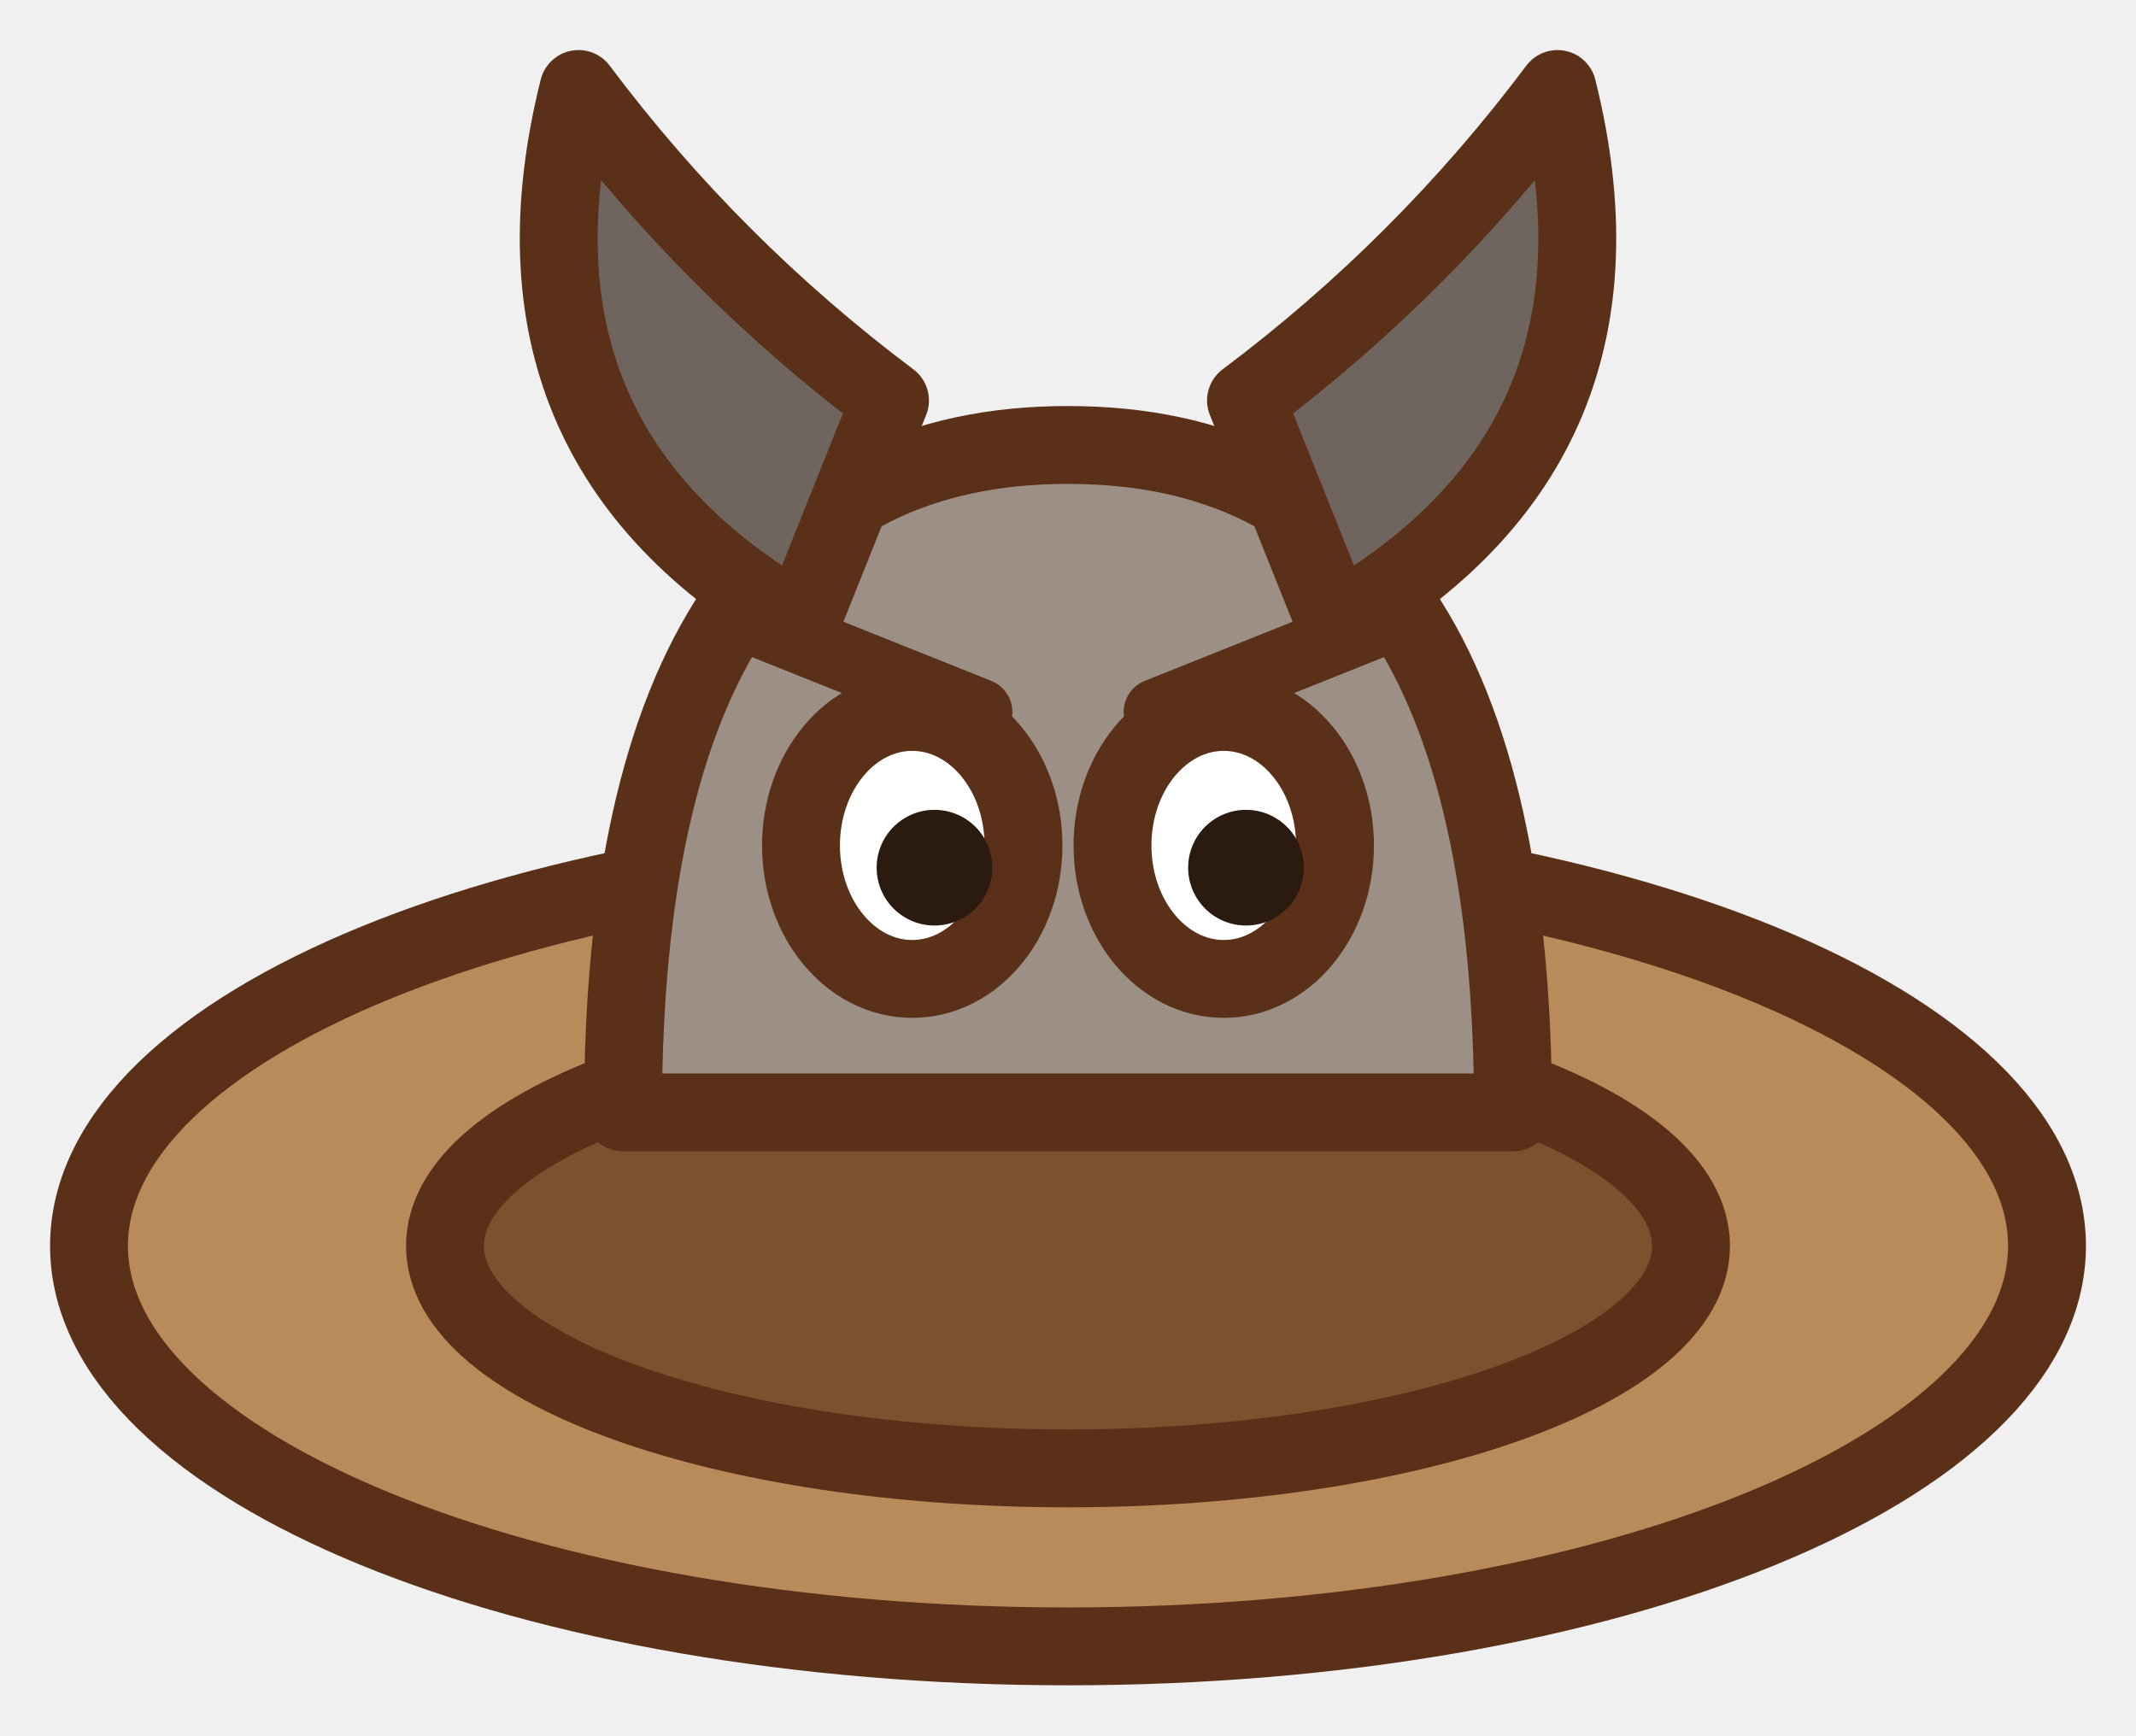
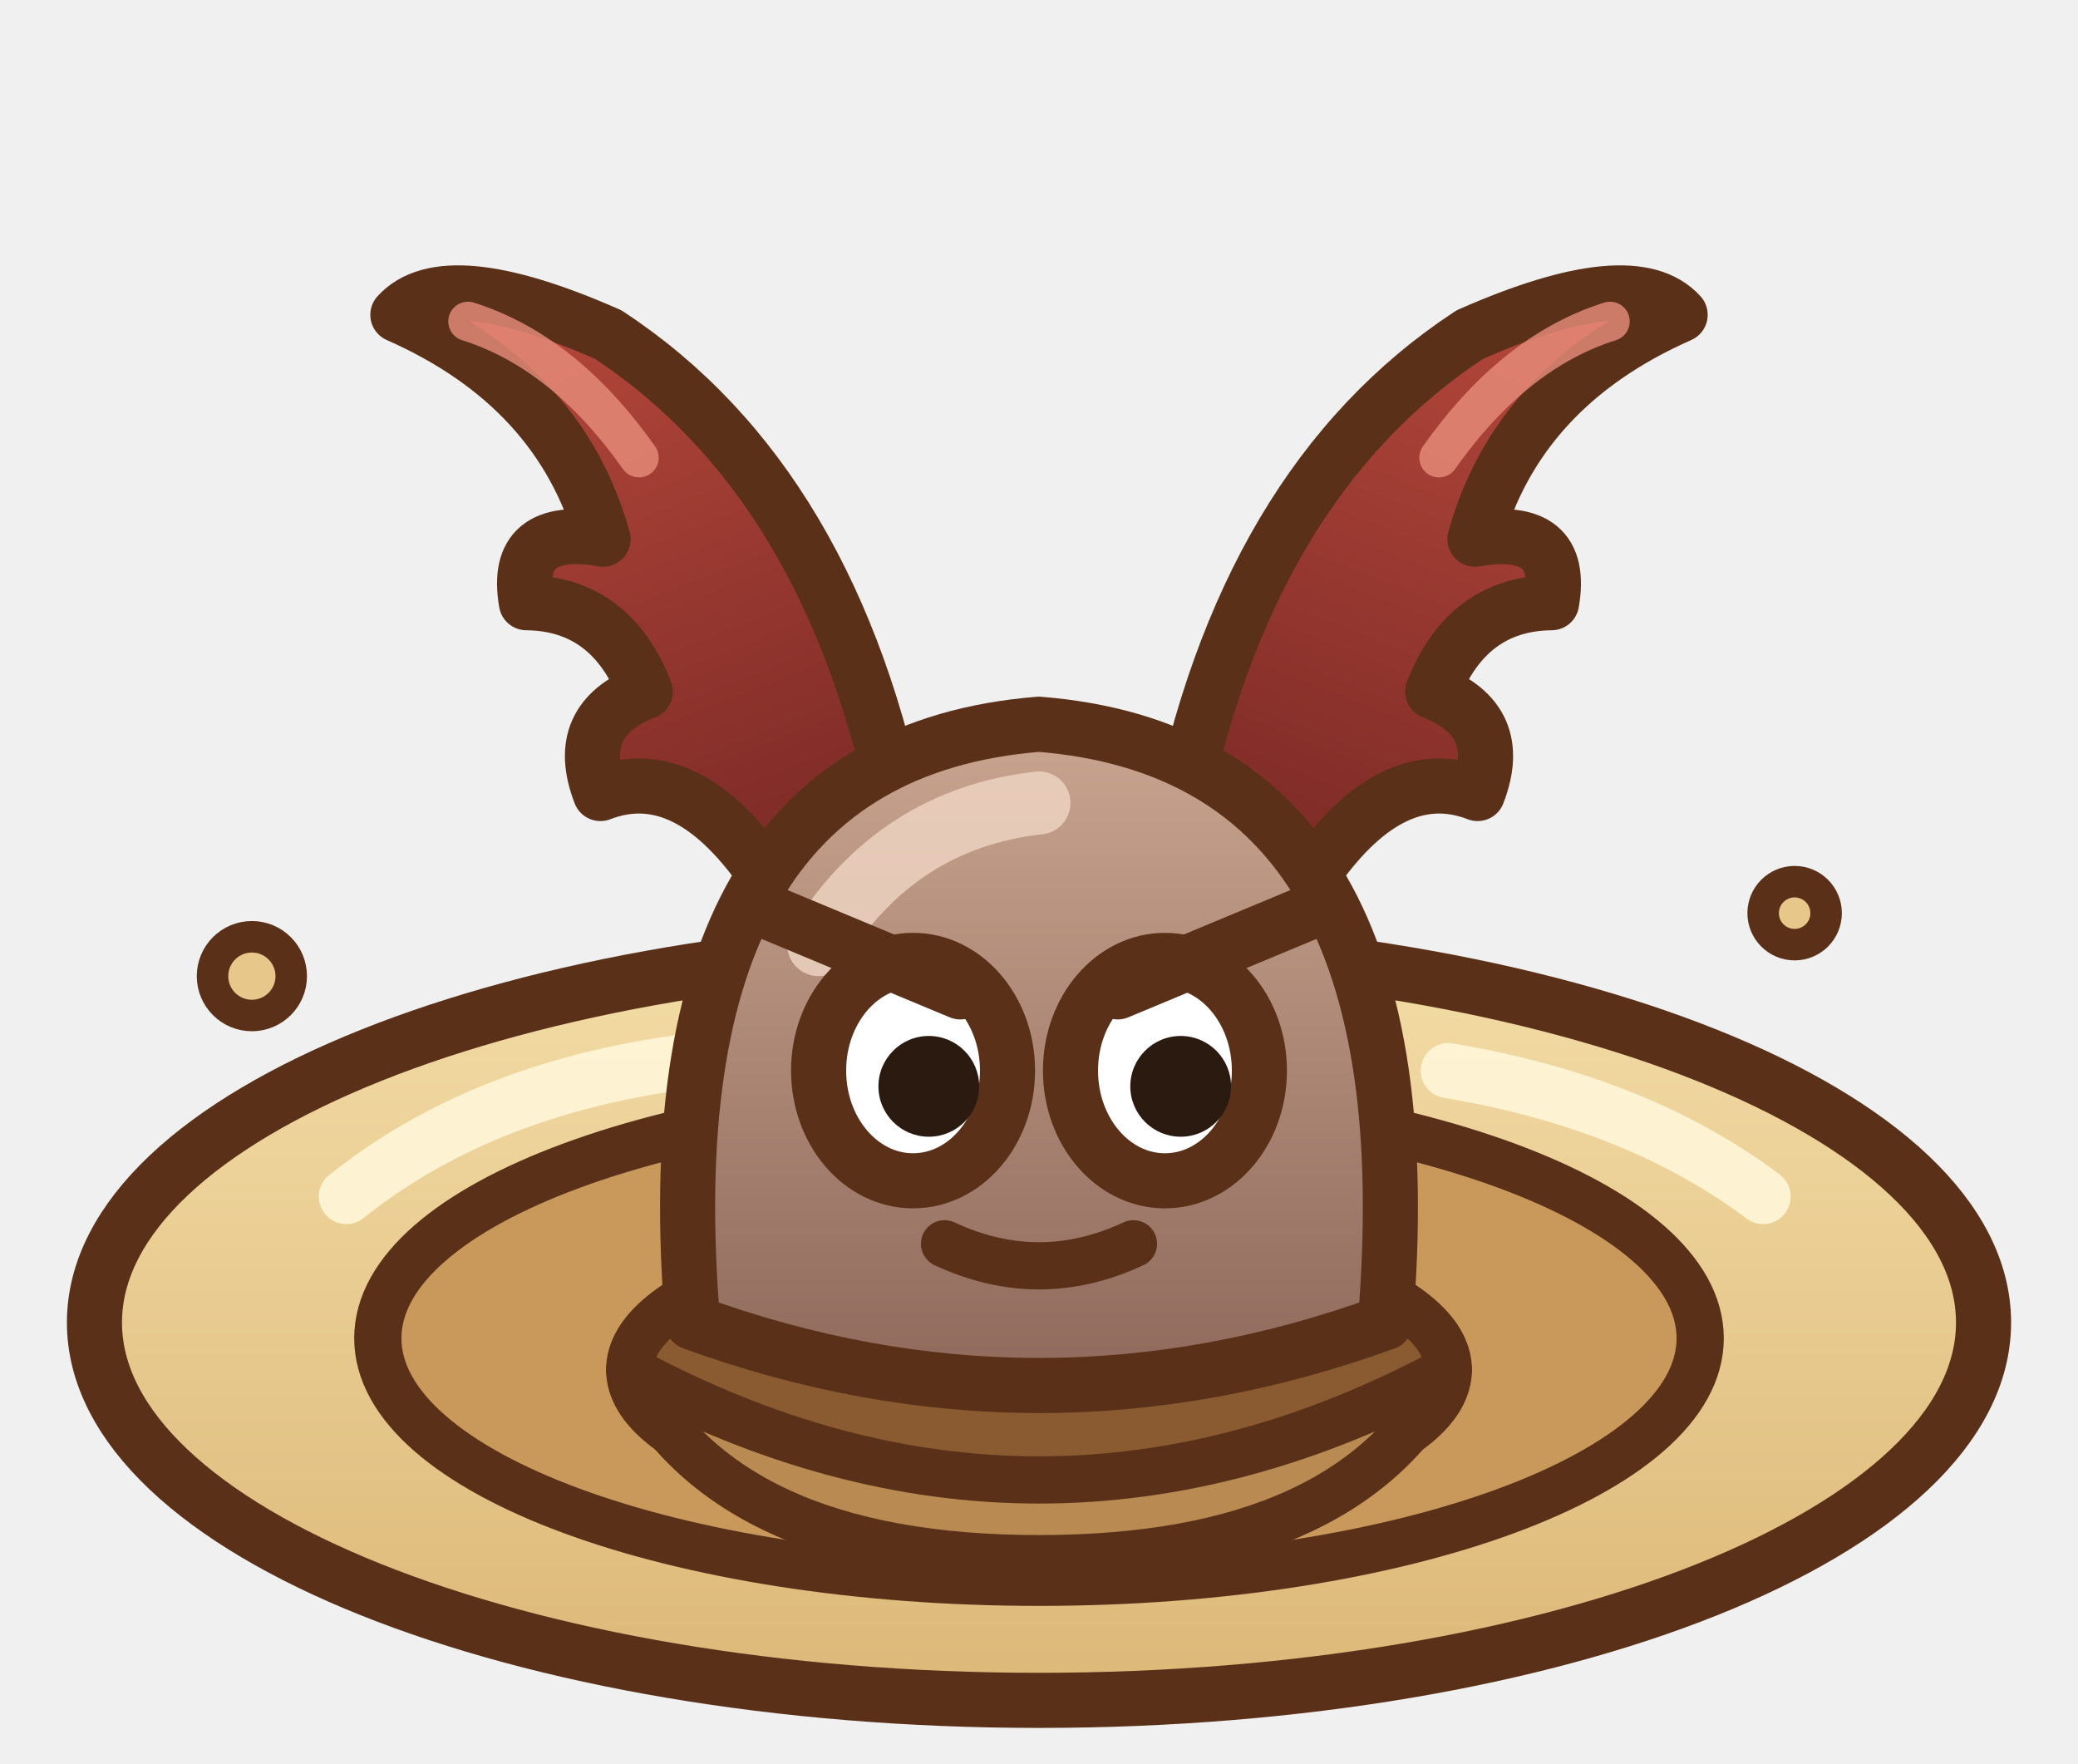
- <svg xmlns="http://www.w3.org/2000/svg" viewBox="-48 -64 96 78" width="96" height="78">
+ <svg xmlns="http://www.w3.org/2000/svg" viewBox="-66 -92 132 112" width="132" height="112">
  <defs>
-     <linearGradient id="sky" x1="0" y1="0" x2="0" y2="1">
-       <stop offset="0" stop-color="#cdeffd" />
-       <stop offset="1" stop-color="#eaf8d8" />
+     <linearGradient id="sand" x1="0" y1="0" x2="0" y2="1">
+       <stop offset="0" stop-color="#f3dca6" />
+       <stop offset="1" stop-color="#dcb878" />
    </linearGradient>
-     <linearGradient id="antBody" x1="0" y1="0" x2="0" y2="1">
-       <stop offset="0" stop-color="#f08a4b" />
-       <stop offset="1" stop-color="#c9532a" />
+     <linearGradient id="lion" x1="0" y1="0" x2="0" y2="1">
+       <stop offset="0" stop-color="#c9a48f" />
+       <stop offset="1" stop-color="#8f6a5c" />
    </linearGradient>
-     <linearGradient id="beeBody" x1="0" y1="0" x2="0" y2="1">
-       <stop offset="0" stop-color="#ffdc5e" />
-       <stop offset="1" stop-color="#f5a623" />
+     <linearGradient id="jaw" x1="0" y1="0" x2="0" y2="1">
+       <stop offset="0" stop-color="#b8493c" />
+       <stop offset="1" stop-color="#7c2a26" />
    </linearGradient>
-     <linearGradient id="bugBody" x1="0" y1="0" x2="0" y2="1">
-       <stop offset="0" stop-color="#a6cf5a" />
-       <stop offset="1" stop-color="#5f9a3a" />
-     </linearGradient>
-     <linearGradient id="hive" x1="0" y1="0" x2="1" y2="0">
-       <stop offset="0" stop-color="#ffd978" />
-       <stop offset=".6" stop-color="#f4b23f" />
-       <stop offset="1" stop-color="#d98a22" />
-     </linearGradient>
-     <linearGradient id="nut" x1="0" y1="0" x2="1" y2="0">
-       <stop offset="0" stop-color="#f6d9a4" />
-       <stop offset=".65" stop-color="#e3b672" />
-       <stop offset="1" stop-color="#c48f4c" />
-     </linearGradient>
-     <linearGradient id="cap" x1="0" y1="0" x2="1" y2="0">
-       <stop offset="0" stop-color="#a8703f" />
-       <stop offset="1" stop-color="#6f4423" />
-     </linearGradient>
-     <radialGradient id="glow" cx=".5" cy=".5" r=".5">
-       <stop offset="0" stop-color="#fff6b0" />
-       <stop offset="1" stop-color="#ffc24a" />
-     </radialGradient>
  </defs>
  <g stroke="#5a3118" stroke-width="3.5" stroke-linecap="round" stroke-linejoin="round">
-     <ellipse cx="0" cy="-8" rx="44" ry="18" fill="#b98a5a" />
-     <ellipse cx="0" cy="-8" rx="28" ry="10" fill="#7a5230" />
-     <path d="M-20 -14 q0 -30 20 -30 q20 0 20 30z" fill="#9c8f86" />
-     <path d="M-12 -36 q-14 -8 -10 -24 q6 8 14 14z" fill="#6f655e" />
-     <path d="M12 -36 q14 -8 10 -24 q-6 8 -14 14z" fill="#6f655e" />
-     <ellipse cx="-7" cy="-26" rx="5" ry="6" fill="#fff" />
-     <ellipse cx="7" cy="-26" rx="5" ry="6" fill="#fff" />
-     <circle cx="-6" cy="-25" r="2.6" fill="#2b1a10" stroke="none" />
-     <circle cx="8" cy="-25" r="2.6" fill="#2b1a10" stroke="none" />
-     <path d="M-14 -36 l10 4 M14 -36 l-10 4" stroke-width="3" />
+     <ellipse cx="0" cy="-8" rx="60" ry="24" fill="url(#sand)" />
+     <path d="M-44 -16 q10 -8 26 -9 M26 -24 q12 2 20 8" fill="none" stroke="#fff6d8" stroke-width="3.5" opacity=".9" />
+     <ellipse cx="0" cy="-7" rx="42" ry="15.5" fill="#c9995c" stroke-width="3" />
+     <ellipse cx="0" cy="-5" rx="26" ry="9" fill="#8a5a30" stroke-width="3" />
+     <g transform="translate(-13 -42) scale(-1 1) rotate(21.2)">
+       <path d="M-3 4 q-4 -22 6 -36 q8 -8 12 -6 q-8 8 -7 18 q5 -3 6 2 q-5 2 -5 8 q5 0 5 5 q-6 0 -8 9z" fill="url(#jaw)" />
+       <path d="M4 -24 q2 -8 7 -12" fill="none" stroke="#e98d7c" stroke-width="2.5" opacity=".8" />
+     </g>
+     <g transform="translate(13 -42) scale(1 1) rotate(21.2)">
+       <path d="M-3 4 q-4 -22 6 -36 q8 -8 12 -6 q-8 8 -7 18 q5 -3 6 2 q-5 2 -5 8 q5 0 5 5 q-6 0 -8 9z" fill="url(#jaw)" />
+       <path d="M4 -24 q2 -8 7 -12" fill="none" stroke="#e98d7c" stroke-width="2.5" opacity=".8" />
+     </g>
+     <g transform="translate(0 -2)">
+       <path d="M-22 -6 q-3 -36 22 -38 q25 2 22 38 q-22 8 -44 0z" fill="url(#lion)" />
+       <path d="M-14 -30 q5 -8 14 -9" fill="none" stroke="#f0d6c4" stroke-width="4" opacity=".8" />
+       <ellipse cx="-8" cy="-22" rx="6" ry="7" fill="#fff" />
+       <ellipse cx="8" cy="-22" rx="6" ry="7" fill="#fff" />
+       <circle cx="-7" cy="-21" r="3.2" fill="#2b1a10" stroke="none" />
+       <circle cx="9" cy="-21" r="3.2" fill="#2b1a10" stroke="none" />
+       <path d="M-17 -32 l12 5 M17 -32 l-12 5" stroke-width="3.5" />
+       <path d="M-6 -11 q6 2.8 12 0" fill="none" stroke-width="3" />
+     </g>
+     <path d="M-26 -5 q26 14 52 0 q-6 12 -26 12 q-20 0 -26 -12z" fill="#b98a52" stroke-width="3" />
+     <circle cx="-50" cy="-30" r="2.5" fill="#e8c88a" stroke-width="2" />
+     <circle cx="48" cy="-34" r="2" fill="#e8c88a" stroke-width="2" />
  </g>
</svg>
